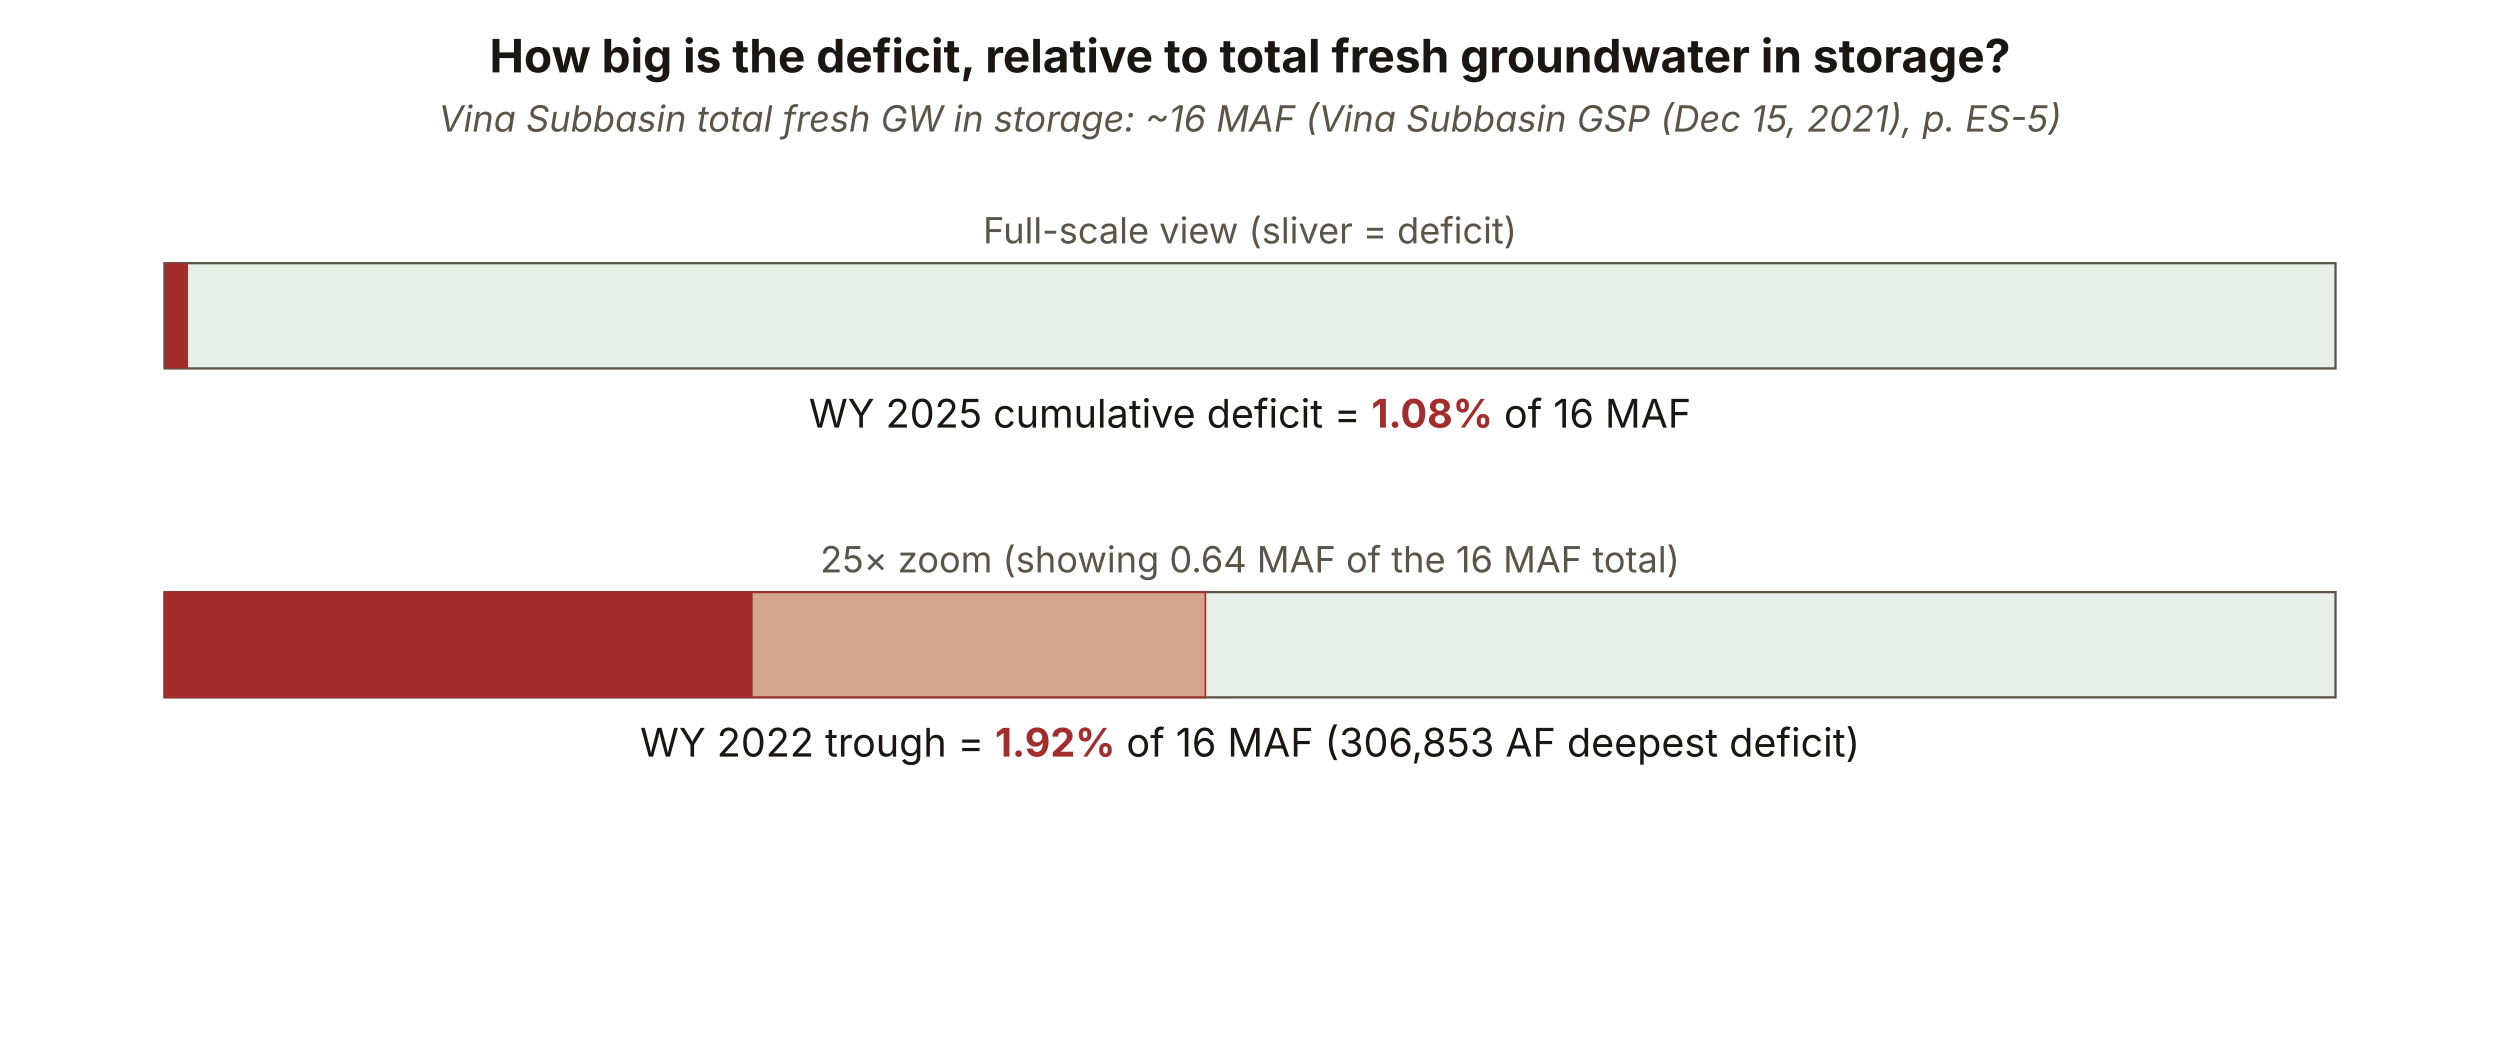
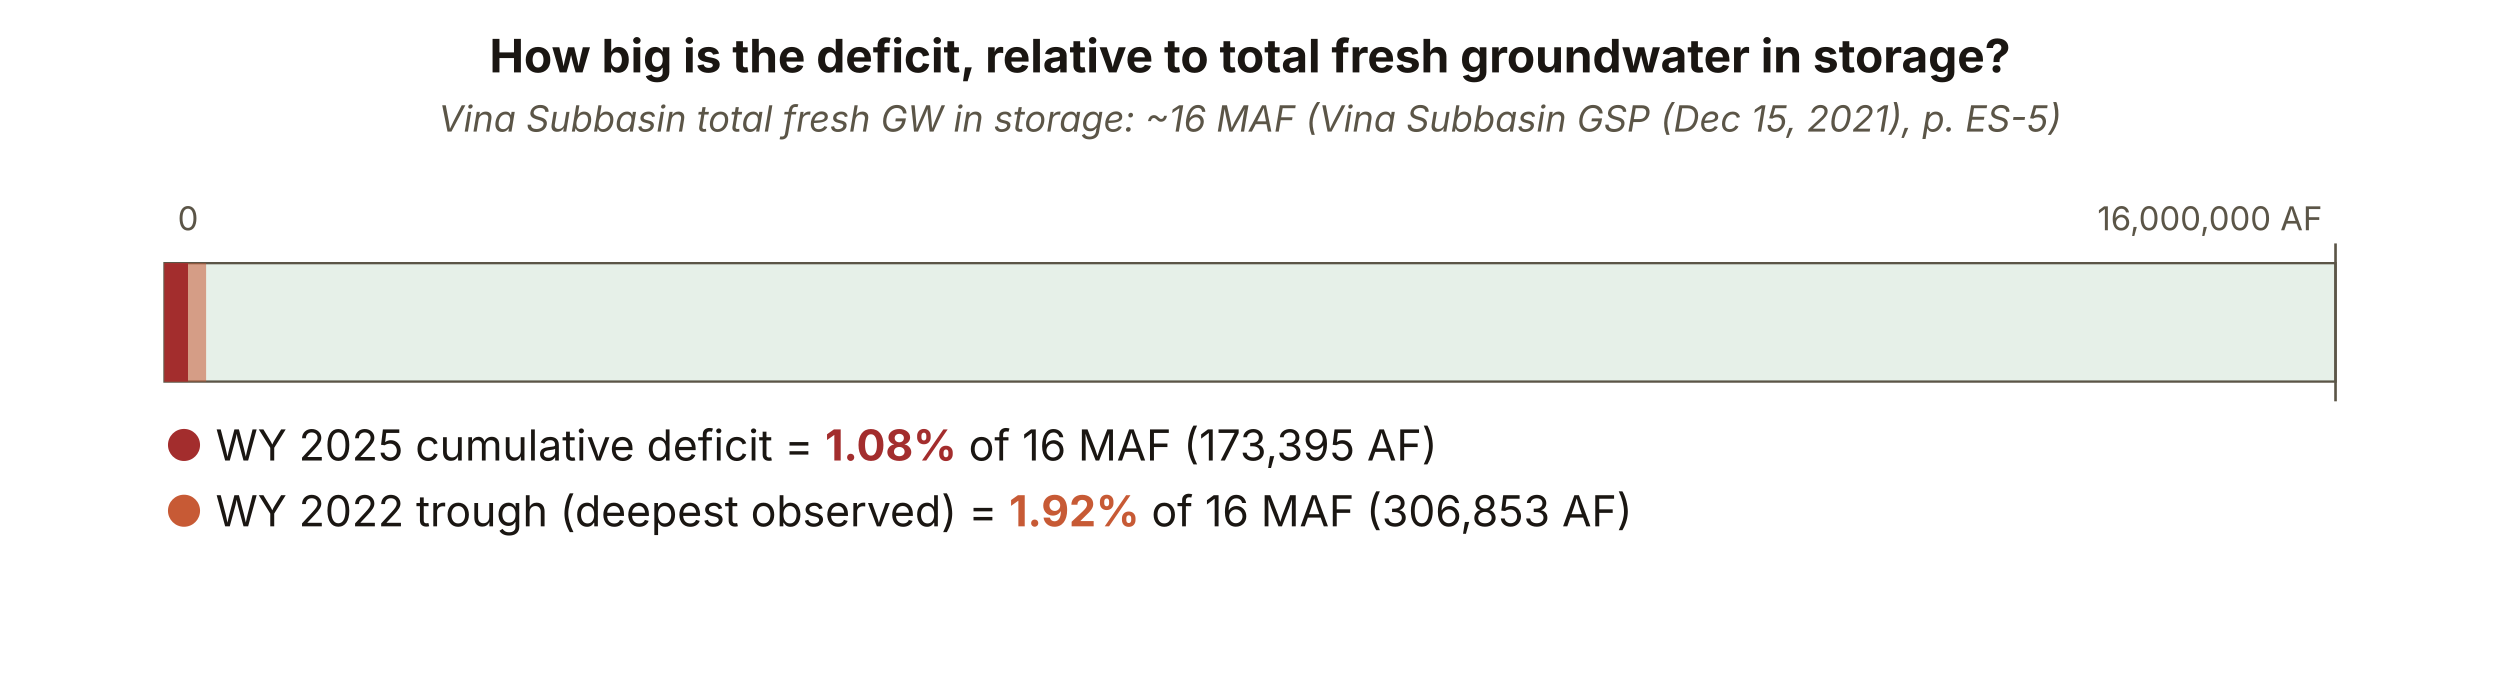
- <svg xmlns="http://www.w3.org/2000/svg" viewBox="0 0 760 320" style="background:#fafaf7;font-family:'Inter',ui-sans-serif,system-ui;width:100%;height:auto;display:block;">
+ <svg xmlns="http://www.w3.org/2000/svg" viewBox="0 0 760 210" style="background:#fafaf7;font-family:'Inter',ui-sans-serif,system-ui;width:100%;height:auto;display:block;">
  <text x="380.0" y="22" text-anchor="middle" font-size="14" font-weight="700" fill="#1a1612">How big is the deficit, relative to total fresh groundwater in storage?</text>
  <text x="380.0" y="40" text-anchor="middle" font-size="11" fill="#5b5547" font-style="italic">Vina Subbasin total fresh GW in storage: ~16 MAF (Vina Subbasin GSP (Dec 15, 2021), p. ES-5)</text>
-   <rect x="50" y="80" width="660" height="32" fill="#e6f0e8" stroke="#5b5547" stroke-width="0.7" />
-   <rect x="50" y="80" width="7.15" height="32" fill="#a32d2d" />
-   <text x="380.0" y="74" text-anchor="middle" font-size="11" fill="#5b5547">Full-scale view (sliver = deficit)</text>
-   <text x="380.0" y="130" text-anchor="middle" font-size="12" fill="#1a1612">WY 2025 cumulative deficit = <tspan font-weight="700" fill="#a32d2d">1.08%</tspan> of 16 MAF</text>
-   <rect x="50" y="180" width="660" height="32" fill="#e6f0e8" stroke="#5b5547" stroke-width="0.7" />
-   <rect x="50" y="180" width="316.44" height="32" fill="#c75a35" fill-opacity="0.5" stroke="#a32d2d" stroke-width="0.5" />
-   <rect x="50" y="180" width="178.81" height="32" fill="#a32d2d" />
-   <text x="380.0" y="174" text-anchor="middle" font-size="11" fill="#5b5547">25× zoom (showing 0.64 MAF of the 16 MAF total)</text>
-   <text x="380.0" y="230" text-anchor="middle" font-size="12" fill="#1a1612">WY 2022 trough = <tspan font-weight="700" fill="#a32d2d">1.92%</tspan> of 16 MAF (306,853 AF deepest deficit)</text>
+   <rect x="50" y="80" width="660" height="36" fill="#e6f0e8" stroke="#5b5547" stroke-width="0.7" />
+   <rect x="50" y="80" width="12.66" height="36" fill="#c75a35" fill-opacity="0.55" />
+   <rect x="50" y="80" width="7.15" height="36" fill="#a32d2d" />
+   <line x1="710" y1="74" x2="710" y2="122" stroke="#5b5547" stroke-width="0.8" />
+   <text x="706" y="70" text-anchor="end" font-size="10" fill="#5b5547">16,000,000 AF</text>
+   <text x="54" y="70" font-size="10" fill="#5b5547">0</text>
+   <text x="50" y="140" font-size="13" fill="#1a1612">
+     <tspan font-weight="700" fill="#a32d2d">●</tspan> WY 2025 cumulative deficit = <tspan font-weight="700" fill="#a32d2d">1.08%</tspan> of 16 MAF (173,395 AF)</text>
+   <text x="50" y="160" font-size="13" fill="#1a1612">
+     <tspan font-weight="700" fill="#c75a35">●</tspan> WY 2022 trough (deepest observed) = <tspan font-weight="700" fill="#c75a35">1.92%</tspan> of 16 MAF (306,853 AF)</text>
</svg>
